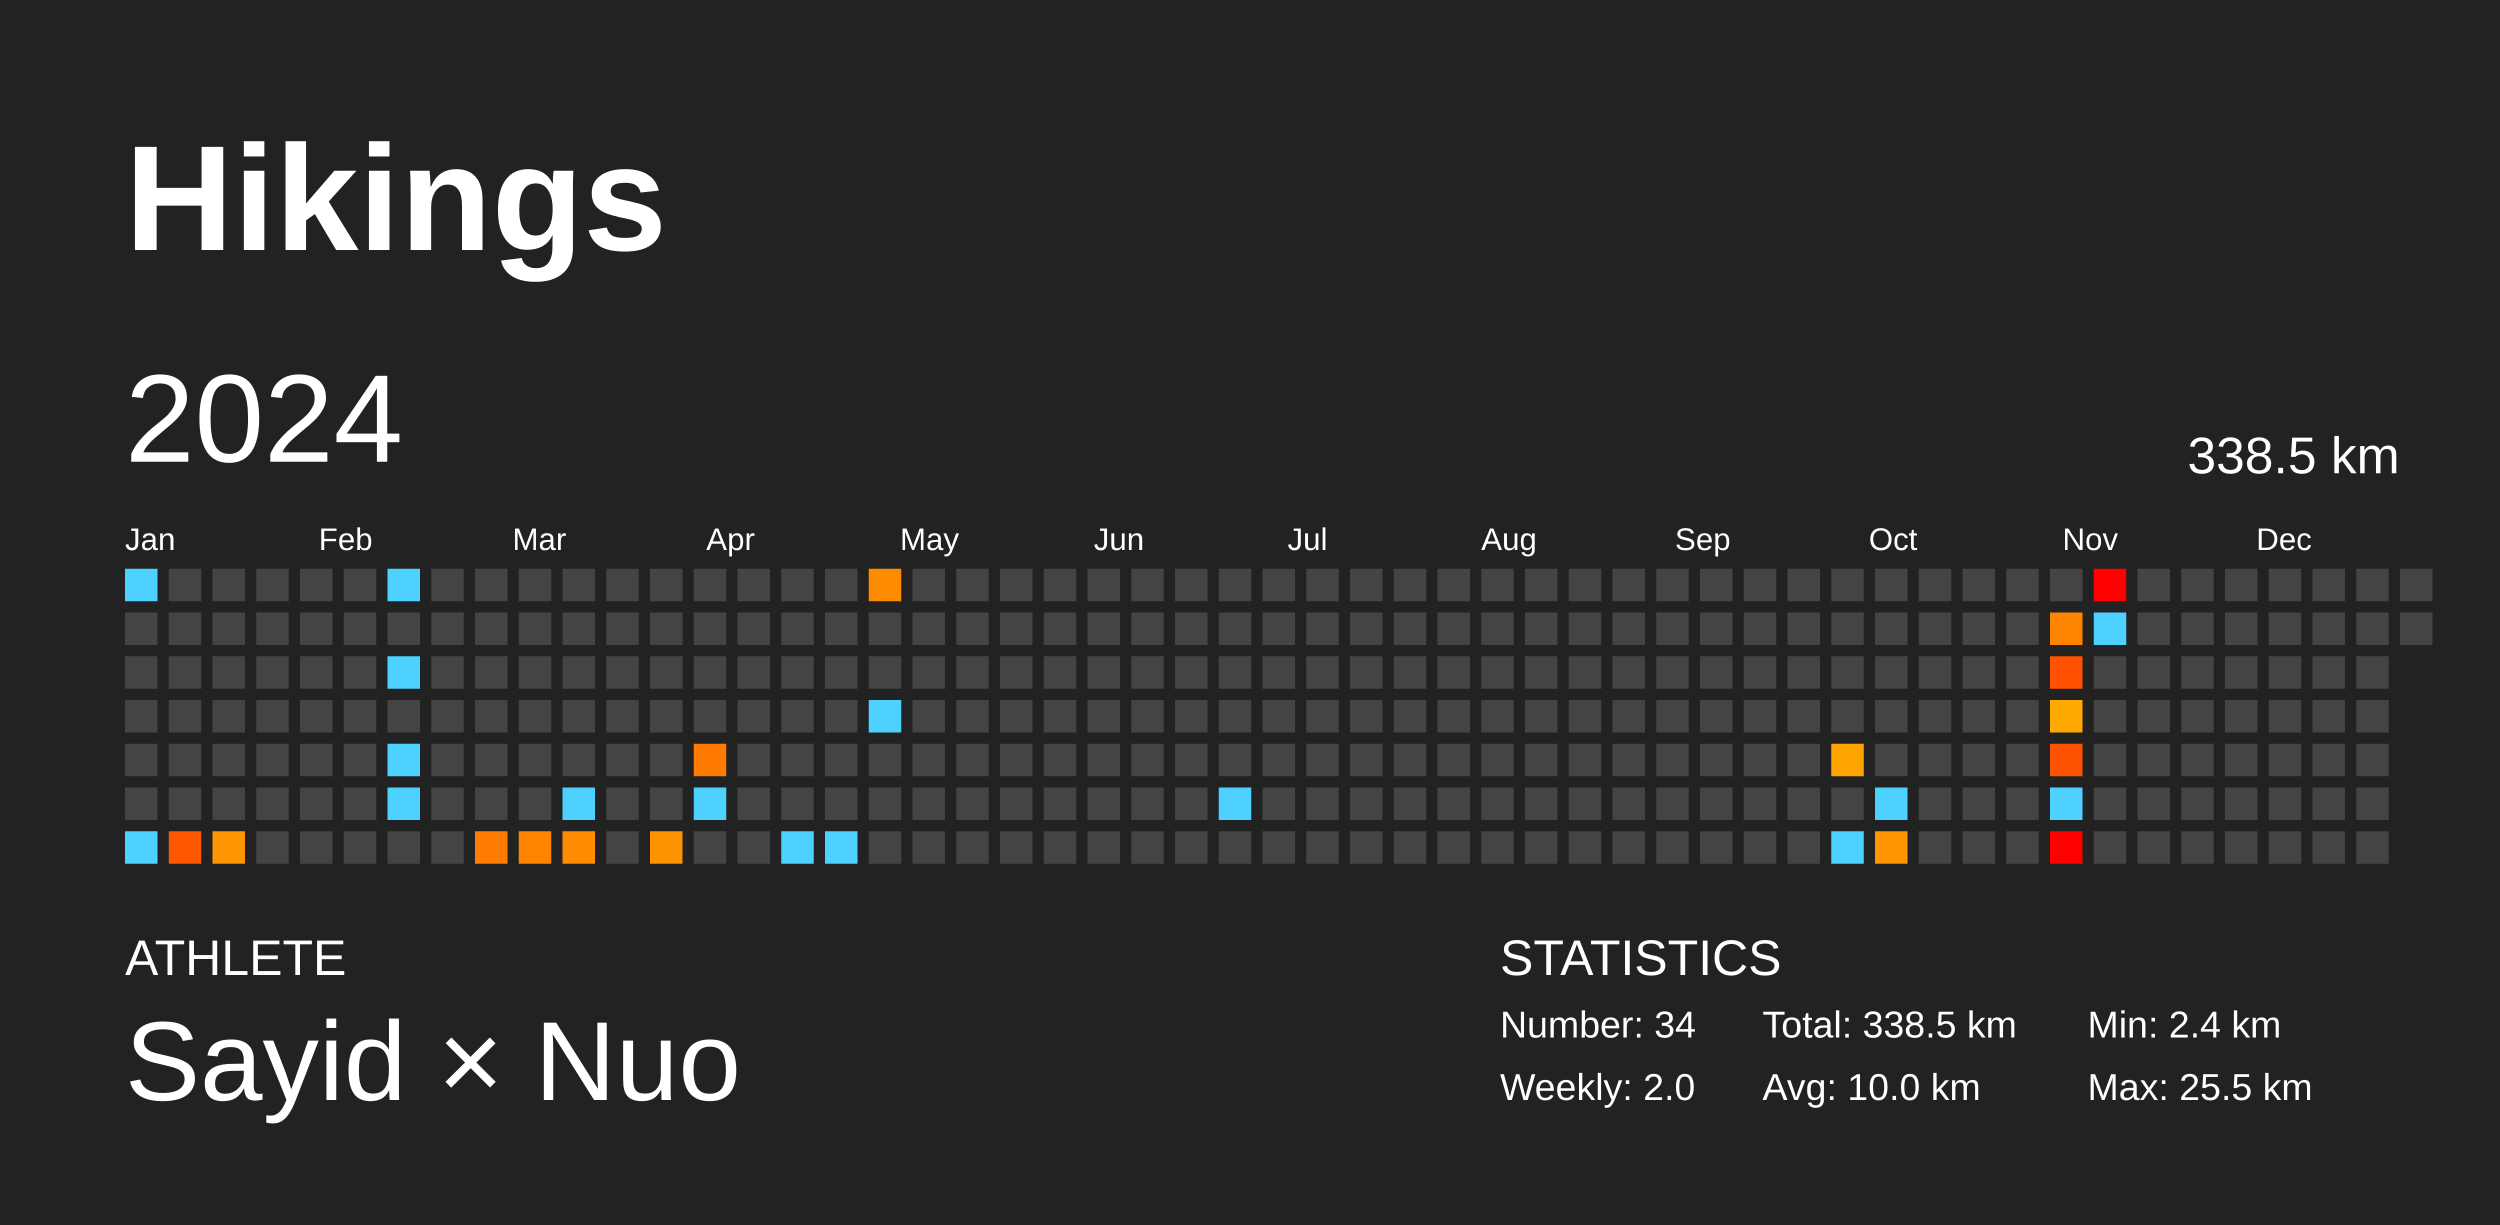
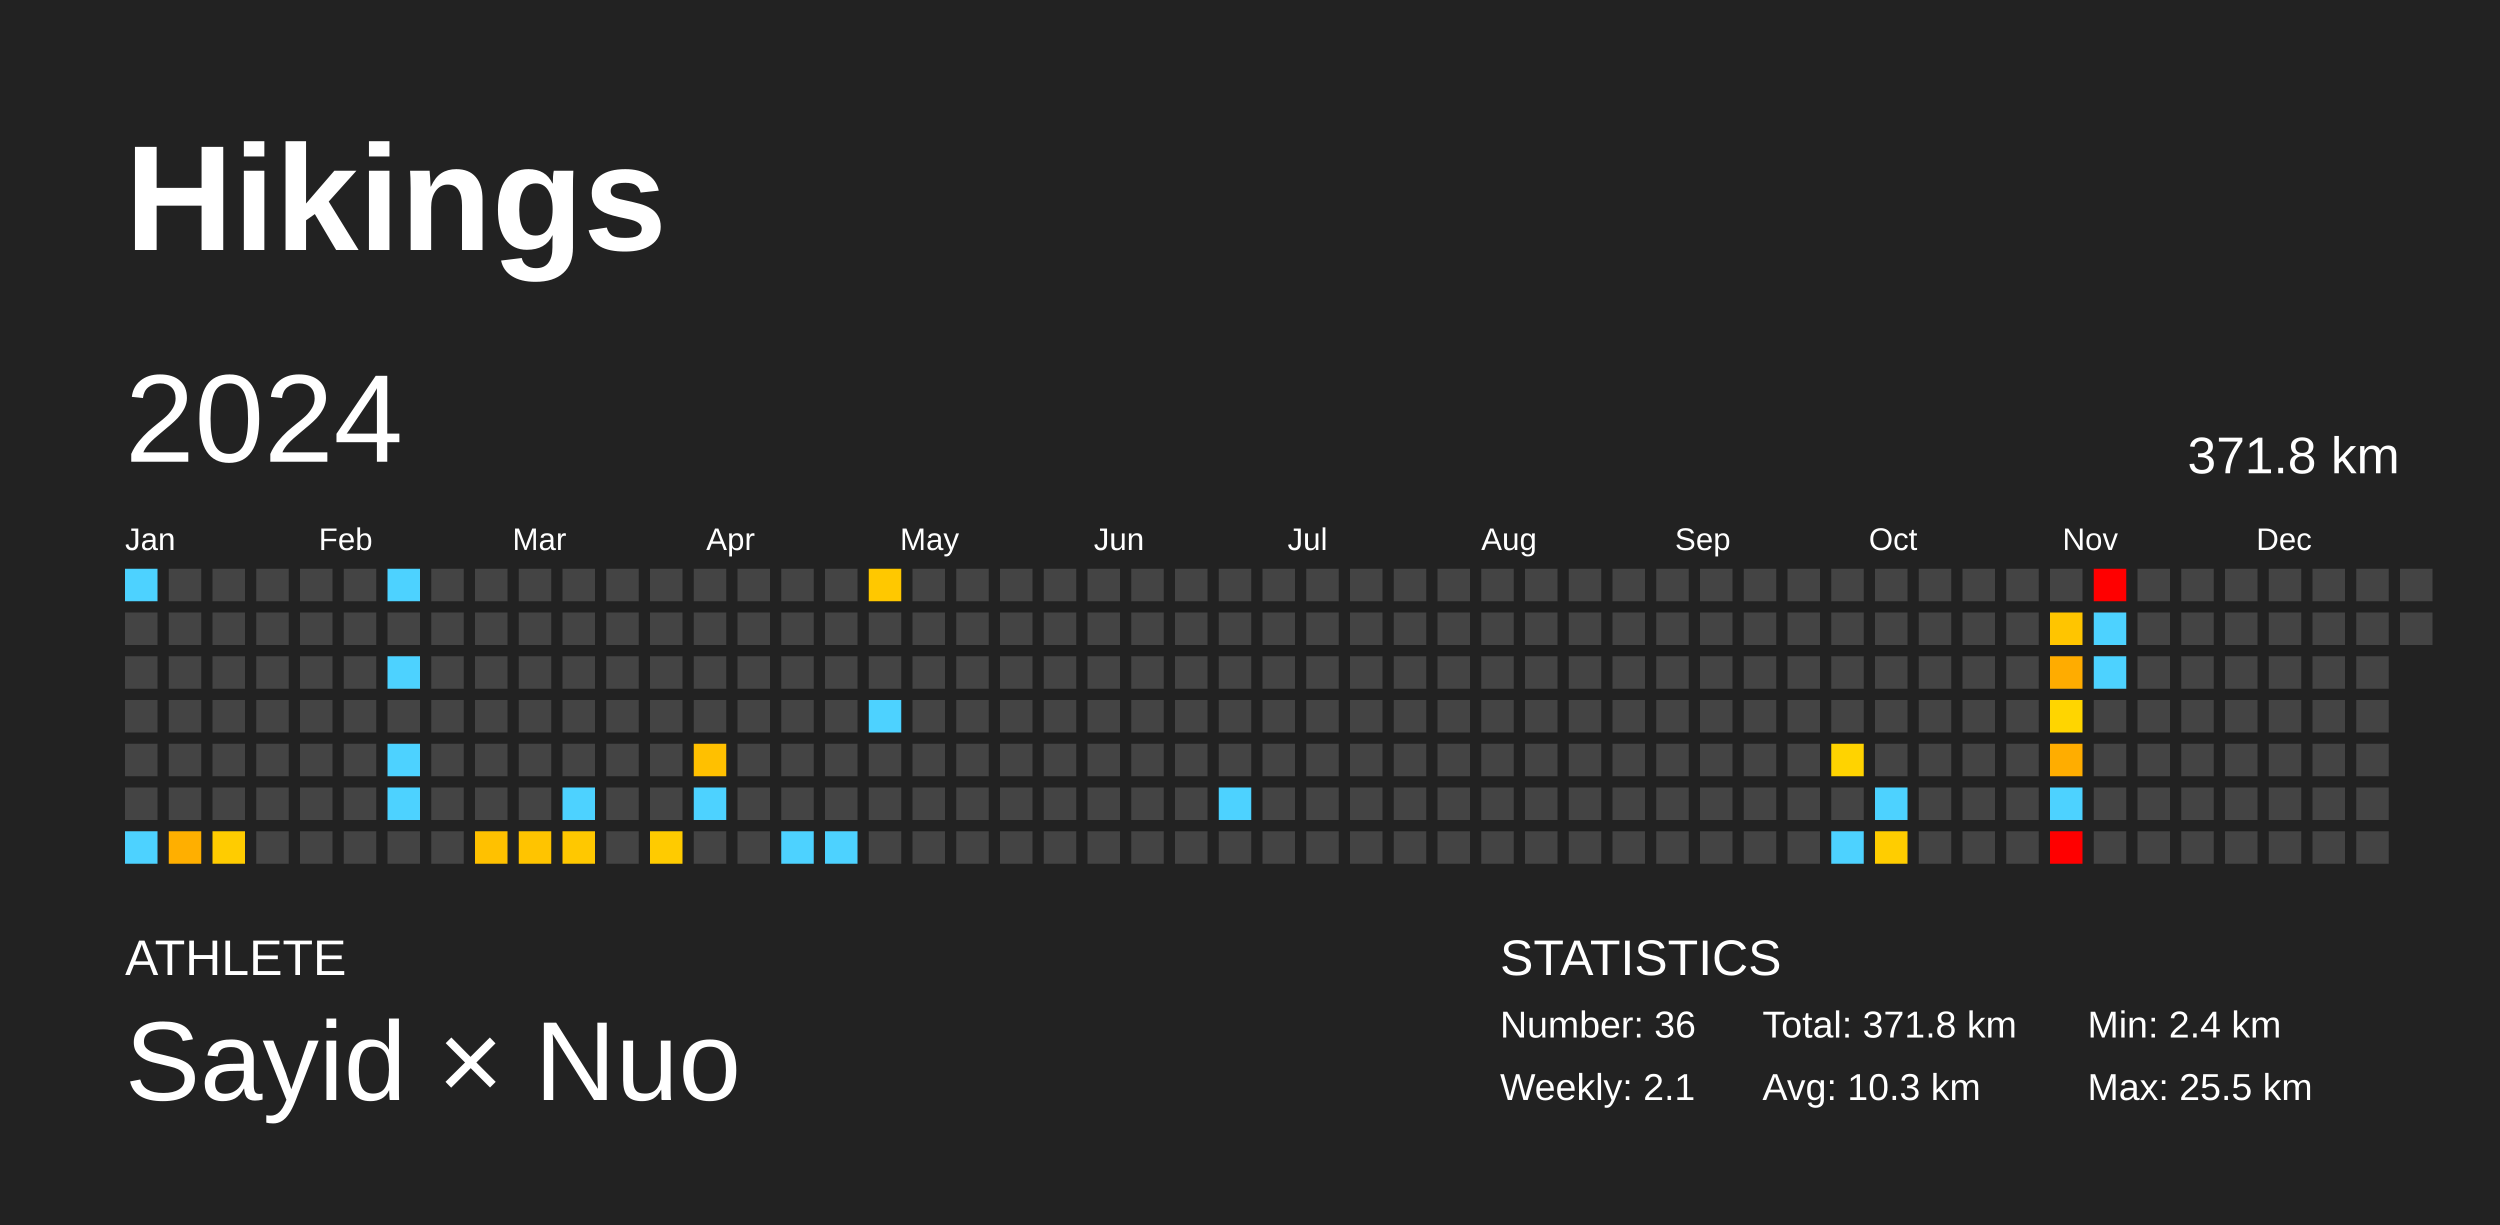
<svg xmlns="http://www.w3.org/2000/svg" baseProfile="full" height="98mm" version="1.1" viewBox="0,0,200,98" width="200mm">
  <defs />
  <rect fill="#222222" height="98" width="200" x="0" y="0" />
  <text fill="#FFFFFF" style="font-size:12px; font-family:Arial; font-weight:bold;" x="10" y="20">Hikings</text>
  <text fill="#FFFFFF" style="font-size:4px; font-family:Arial" x="10" y="78">ATHLETE</text>
  <text fill="#FFFFFF" style="font-size:9px; font-family:Arial" x="10" y="88">Sayid × Nuo</text>
  <text fill="#FFFFFF" style="font-size:4px; font-family:Arial" x="120" y="78">STATISTICS</text>
-   <text fill="#FFFFFF" style="font-size:3px; font-family:Arial" x="120" y="83">Number: 34</text>
-   <text fill="#FFFFFF" style="font-size:3px; font-family:Arial" x="120" y="88">Weekly: 2.0</text>
-   <text fill="#FFFFFF" style="font-size:3px; font-family:Arial" x="141" y="83">Total: 338.5 km</text>
-   <text fill="#FFFFFF" style="font-size:3px; font-family:Arial" x="141" y="88">Avg: 10.0 km</text>
+   <text fill="#FFFFFF" style="font-size:3px; font-family:Arial" x="120" y="83">Number: 36</text>
+   <text fill="#FFFFFF" style="font-size:3px; font-family:Arial" x="120" y="88">Weekly: 2.1</text>
+   <text fill="#FFFFFF" style="font-size:3px; font-family:Arial" x="141" y="83">Total: 371.8 km</text>
+   <text fill="#FFFFFF" style="font-size:3px; font-family:Arial" x="141" y="88">Avg: 10.3 km</text>
  <text fill="#FFFFFF" style="font-size:3px; font-family:Arial" x="167" y="83">Min: 2.4 km</text>
  <text fill="#FFFFFF" style="font-size:3px; font-family:Arial" x="167" y="88">Max: 25.5 km</text>
  <text dominant-baseline="hanging" fill="#FFFFFF" style="font-size:10.0px; font-family:Arial;" x="10" y="30">2024</text>
-   <text dominant-baseline="hanging" fill="#FFFFFF" style="font-size:4.125px; font-family:Arial;" x="175" y="35">338.5 km</text>
+   <text dominant-baseline="hanging" fill="#FFFFFF" style="font-size:4.125px; font-family:Arial;" x="175" y="35">371.8 km</text>
  <text fill="#FFFFFF" style="font-size:2.5px; font-family:Arial" x="10.0" y="44">Jan</text>
  <text fill="#FFFFFF" style="font-size:2.5px; font-family:Arial" x="25.5" y="44">Feb</text>
  <text fill="#FFFFFF" style="font-size:2.5px; font-family:Arial" x="41.0" y="44">Mar</text>
  <text fill="#FFFFFF" style="font-size:2.5px; font-family:Arial" x="56.5" y="44">Apr</text>
  <text fill="#FFFFFF" style="font-size:2.5px; font-family:Arial" x="72.0" y="44">May</text>
  <text fill="#FFFFFF" style="font-size:2.5px; font-family:Arial" x="87.5" y="44">Jun</text>
  <text fill="#FFFFFF" style="font-size:2.5px; font-family:Arial" x="103.0" y="44">Jul</text>
  <text fill="#FFFFFF" style="font-size:2.5px; font-family:Arial" x="118.5" y="44">Aug</text>
  <text fill="#FFFFFF" style="font-size:2.5px; font-family:Arial" x="134.0" y="44">Sep</text>
  <text fill="#FFFFFF" style="font-size:2.5px; font-family:Arial" x="149.5" y="44">Oct</text>
  <text fill="#FFFFFF" style="font-size:2.5px; font-family:Arial" x="165.0" y="44">Nov</text>
  <text fill="#FFFFFF" style="font-size:2.5px; font-family:Arial" x="180.5" y="44">Dec</text>
  <rect fill="#4dd2ff" height="2.6" width="2.6" x="10.0" y="45.5" />
  <rect fill="#444444" height="2.6" width="2.6" x="10.0" y="49.0" />
  <rect fill="#444444" height="2.6" width="2.6" x="10.0" y="52.5" />
  <rect fill="#444444" height="2.6" width="2.6" x="10.0" y="56.0" />
  <rect fill="#444444" height="2.6" width="2.6" x="10.0" y="59.5" />
  <rect fill="#444444" height="2.6" width="2.6" x="10.0" y="63.0" />
  <rect fill="#4dd2ff" height="2.6" width="2.6" x="10.0" y="66.5" />
  <rect fill="#444444" height="2.6" width="2.6" x="13.5" y="45.5" />
  <rect fill="#444444" height="2.6" width="2.6" x="13.5" y="49.0" />
  <rect fill="#444444" height="2.6" width="2.6" x="13.5" y="52.5" />
  <rect fill="#444444" height="2.6" width="2.6" x="13.5" y="56.0" />
  <rect fill="#444444" height="2.6" width="2.6" x="13.5" y="59.5" />
  <rect fill="#444444" height="2.6" width="2.6" x="13.5" y="63.0" />
-   <rect fill="#ff5700" height="2.6" width="2.6" x="13.5" y="66.5" />
+   <rect fill="#ffaf00" height="2.6" width="2.6" x="13.5" y="66.5" />
  <rect fill="#444444" height="2.6" width="2.6" x="17.0" y="45.5" />
  <rect fill="#444444" height="2.6" width="2.6" x="17.0" y="49.0" />
  <rect fill="#444444" height="2.6" width="2.6" x="17.0" y="52.5" />
  <rect fill="#444444" height="2.6" width="2.6" x="17.0" y="56.0" />
  <rect fill="#444444" height="2.6" width="2.6" x="17.0" y="59.5" />
  <rect fill="#444444" height="2.6" width="2.6" x="17.0" y="63.0" />
-   <rect fill="#ff9500" height="2.6" width="2.6" x="17.0" y="66.5" />
+   <rect fill="#ffcc00" height="2.6" width="2.6" x="17.0" y="66.5" />
  <rect fill="#444444" height="2.6" width="2.6" x="20.5" y="45.5" />
  <rect fill="#444444" height="2.6" width="2.6" x="20.5" y="49.0" />
  <rect fill="#444444" height="2.6" width="2.6" x="20.5" y="52.5" />
  <rect fill="#444444" height="2.6" width="2.6" x="20.5" y="56.0" />
  <rect fill="#444444" height="2.6" width="2.6" x="20.5" y="59.5" />
  <rect fill="#444444" height="2.6" width="2.6" x="20.5" y="63.0" />
  <rect fill="#444444" height="2.6" width="2.6" x="20.5" y="66.5" />
  <rect fill="#444444" height="2.6" width="2.6" x="24.0" y="45.5" />
  <rect fill="#444444" height="2.6" width="2.6" x="24.0" y="49.0" />
  <rect fill="#444444" height="2.6" width="2.6" x="24.0" y="52.5" />
  <rect fill="#444444" height="2.6" width="2.6" x="24.0" y="56.0" />
  <rect fill="#444444" height="2.6" width="2.6" x="24.0" y="59.5" />
  <rect fill="#444444" height="2.6" width="2.6" x="24.0" y="63.0" />
  <rect fill="#444444" height="2.6" width="2.6" x="24.0" y="66.5" />
  <rect fill="#444444" height="2.6" width="2.6" x="27.5" y="45.5" />
  <rect fill="#444444" height="2.6" width="2.6" x="27.5" y="49.0" />
  <rect fill="#444444" height="2.6" width="2.6" x="27.5" y="52.5" />
  <rect fill="#444444" height="2.6" width="2.6" x="27.5" y="56.0" />
  <rect fill="#444444" height="2.6" width="2.6" x="27.5" y="59.5" />
  <rect fill="#444444" height="2.6" width="2.6" x="27.5" y="63.0" />
  <rect fill="#444444" height="2.6" width="2.6" x="27.5" y="66.5" />
  <rect fill="#4dd2ff" height="2.6" width="2.6" x="31.0" y="45.5" />
  <rect fill="#444444" height="2.6" width="2.6" x="31.0" y="49.0" />
  <rect fill="#4dd2ff" height="2.6" width="2.6" x="31.0" y="52.5" />
  <rect fill="#444444" height="2.6" width="2.6" x="31.0" y="56.0" />
  <rect fill="#4dd2ff" height="2.6" width="2.6" x="31.0" y="59.5" />
  <rect fill="#4dd2ff" height="2.6" width="2.6" x="31.0" y="63.0" />
  <rect fill="#444444" height="2.6" width="2.6" x="31.0" y="66.5" />
  <rect fill="#444444" height="2.6" width="2.6" x="34.5" y="45.5" />
  <rect fill="#444444" height="2.6" width="2.6" x="34.5" y="49.0" />
  <rect fill="#444444" height="2.6" width="2.6" x="34.5" y="52.5" />
  <rect fill="#444444" height="2.6" width="2.6" x="34.5" y="56.0" />
  <rect fill="#444444" height="2.6" width="2.6" x="34.5" y="59.5" />
  <rect fill="#444444" height="2.6" width="2.6" x="34.5" y="63.0" />
  <rect fill="#444444" height="2.6" width="2.6" x="34.5" y="66.5" />
  <rect fill="#444444" height="2.6" width="2.6" x="38.0" y="45.5" />
  <rect fill="#444444" height="2.6" width="2.6" x="38.0" y="49.0" />
  <rect fill="#444444" height="2.6" width="2.6" x="38.0" y="52.5" />
  <rect fill="#444444" height="2.6" width="2.6" x="38.0" y="56.0" />
  <rect fill="#444444" height="2.6" width="2.6" x="38.0" y="59.5" />
  <rect fill="#444444" height="2.6" width="2.6" x="38.0" y="63.0" />
-   <rect fill="#ff7c00" height="2.6" width="2.6" x="38.0" y="66.5" />
+   <rect fill="#ffc100" height="2.6" width="2.6" x="38.0" y="66.5" />
  <rect fill="#444444" height="2.6" width="2.6" x="41.5" y="45.5" />
  <rect fill="#444444" height="2.6" width="2.6" x="41.5" y="49.0" />
  <rect fill="#444444" height="2.6" width="2.6" x="41.5" y="52.5" />
  <rect fill="#444444" height="2.6" width="2.6" x="41.5" y="56.0" />
  <rect fill="#444444" height="2.6" width="2.6" x="41.5" y="59.5" />
  <rect fill="#444444" height="2.6" width="2.6" x="41.5" y="63.0" />
-   <rect fill="#ff8400" height="2.6" width="2.6" x="41.5" y="66.5" />
+   <rect fill="#ffc400" height="2.6" width="2.6" x="41.5" y="66.5" />
  <rect fill="#444444" height="2.6" width="2.6" x="45.0" y="45.5" />
  <rect fill="#444444" height="2.6" width="2.6" x="45.0" y="49.0" />
  <rect fill="#444444" height="2.6" width="2.6" x="45.0" y="52.5" />
  <rect fill="#444444" height="2.6" width="2.6" x="45.0" y="56.0" />
  <rect fill="#444444" height="2.6" width="2.6" x="45.0" y="59.5" />
  <rect fill="#4dd2ff" height="2.6" width="2.6" x="45.0" y="63.0" />
-   <rect fill="#ff8c00" height="2.6" width="2.6" x="45.0" y="66.5" />
+   <rect fill="#ffc800" height="2.6" width="2.6" x="45.0" y="66.5" />
  <rect fill="#444444" height="2.6" width="2.6" x="48.5" y="45.5" />
  <rect fill="#444444" height="2.6" width="2.6" x="48.5" y="49.0" />
  <rect fill="#444444" height="2.6" width="2.6" x="48.5" y="52.5" />
  <rect fill="#444444" height="2.6" width="2.6" x="48.5" y="56.0" />
  <rect fill="#444444" height="2.6" width="2.6" x="48.5" y="59.5" />
  <rect fill="#444444" height="2.6" width="2.6" x="48.5" y="63.0" />
  <rect fill="#444444" height="2.6" width="2.6" x="48.5" y="66.5" />
  <rect fill="#444444" height="2.6" width="2.6" x="52.0" y="45.5" />
  <rect fill="#444444" height="2.6" width="2.6" x="52.0" y="49.0" />
  <rect fill="#444444" height="2.6" width="2.6" x="52.0" y="52.5" />
  <rect fill="#444444" height="2.6" width="2.6" x="52.0" y="56.0" />
  <rect fill="#444444" height="2.6" width="2.6" x="52.0" y="59.5" />
  <rect fill="#444444" height="2.6" width="2.6" x="52.0" y="63.0" />
-   <rect fill="#ff9200" height="2.6" width="2.6" x="52.0" y="66.5" />
+   <rect fill="#ffcb00" height="2.6" width="2.6" x="52.0" y="66.5" />
  <rect fill="#444444" height="2.6" width="2.6" x="55.5" y="45.5" />
  <rect fill="#444444" height="2.6" width="2.6" x="55.5" y="49.0" />
  <rect fill="#444444" height="2.6" width="2.6" x="55.5" y="52.5" />
  <rect fill="#444444" height="2.6" width="2.6" x="55.5" y="56.0" />
-   <rect fill="#ff7a00" height="2.6" width="2.6" x="55.5" y="59.5" />
+   <rect fill="#ffc000" height="2.6" width="2.6" x="55.5" y="59.5" />
  <rect fill="#4dd2ff" height="2.6" width="2.6" x="55.5" y="63.0" />
  <rect fill="#444444" height="2.6" width="2.6" x="55.5" y="66.5" />
  <rect fill="#444444" height="2.6" width="2.6" x="59.0" y="45.5" />
  <rect fill="#444444" height="2.6" width="2.6" x="59.0" y="49.0" />
  <rect fill="#444444" height="2.6" width="2.6" x="59.0" y="52.5" />
  <rect fill="#444444" height="2.6" width="2.6" x="59.0" y="56.0" />
  <rect fill="#444444" height="2.6" width="2.6" x="59.0" y="59.5" />
  <rect fill="#444444" height="2.6" width="2.6" x="59.0" y="63.0" />
  <rect fill="#444444" height="2.6" width="2.6" x="59.0" y="66.5" />
  <rect fill="#444444" height="2.6" width="2.6" x="62.5" y="45.5" />
  <rect fill="#444444" height="2.6" width="2.6" x="62.5" y="49.0" />
  <rect fill="#444444" height="2.6" width="2.6" x="62.5" y="52.5" />
  <rect fill="#444444" height="2.6" width="2.6" x="62.5" y="56.0" />
  <rect fill="#444444" height="2.6" width="2.6" x="62.5" y="59.5" />
  <rect fill="#444444" height="2.6" width="2.6" x="62.5" y="63.0" />
  <rect fill="#4dd2ff" height="2.6" width="2.6" x="62.5" y="66.5" />
  <rect fill="#444444" height="2.6" width="2.6" x="66.0" y="45.5" />
  <rect fill="#444444" height="2.6" width="2.6" x="66.0" y="49.0" />
  <rect fill="#444444" height="2.6" width="2.6" x="66.0" y="52.5" />
  <rect fill="#444444" height="2.6" width="2.6" x="66.0" y="56.0" />
  <rect fill="#444444" height="2.6" width="2.6" x="66.0" y="59.5" />
  <rect fill="#444444" height="2.6" width="2.6" x="66.0" y="63.0" />
  <rect fill="#4dd2ff" height="2.6" width="2.6" x="66.0" y="66.5" />
-   <rect fill="#ff8b00" height="2.6" width="2.6" x="69.5" y="45.5" />
+   <rect fill="#ffc800" height="2.6" width="2.6" x="69.5" y="45.5" />
  <rect fill="#444444" height="2.6" width="2.6" x="69.5" y="49.0" />
  <rect fill="#444444" height="2.6" width="2.6" x="69.5" y="52.5" />
  <rect fill="#4dd2ff" height="2.6" width="2.6" x="69.5" y="56.0" />
  <rect fill="#444444" height="2.6" width="2.6" x="69.5" y="59.5" />
  <rect fill="#444444" height="2.6" width="2.6" x="69.5" y="63.0" />
  <rect fill="#444444" height="2.6" width="2.6" x="69.5" y="66.5" />
  <rect fill="#444444" height="2.6" width="2.6" x="73.0" y="45.5" />
  <rect fill="#444444" height="2.6" width="2.6" x="73.0" y="49.0" />
  <rect fill="#444444" height="2.6" width="2.6" x="73.0" y="52.5" />
  <rect fill="#444444" height="2.6" width="2.6" x="73.0" y="56.0" />
  <rect fill="#444444" height="2.6" width="2.6" x="73.0" y="59.5" />
  <rect fill="#444444" height="2.6" width="2.6" x="73.0" y="63.0" />
  <rect fill="#444444" height="2.6" width="2.6" x="73.0" y="66.5" />
  <rect fill="#444444" height="2.6" width="2.6" x="76.5" y="45.5" />
  <rect fill="#444444" height="2.6" width="2.6" x="76.5" y="49.0" />
  <rect fill="#444444" height="2.6" width="2.6" x="76.5" y="52.5" />
  <rect fill="#444444" height="2.6" width="2.6" x="76.5" y="56.0" />
  <rect fill="#444444" height="2.6" width="2.6" x="76.5" y="59.5" />
  <rect fill="#444444" height="2.6" width="2.6" x="76.5" y="63.0" />
  <rect fill="#444444" height="2.6" width="2.6" x="76.5" y="66.5" />
  <rect fill="#444444" height="2.6" width="2.6" x="80.0" y="45.5" />
  <rect fill="#444444" height="2.6" width="2.6" x="80.0" y="49.0" />
  <rect fill="#444444" height="2.6" width="2.6" x="80.0" y="52.5" />
  <rect fill="#444444" height="2.6" width="2.6" x="80.0" y="56.0" />
  <rect fill="#444444" height="2.6" width="2.6" x="80.0" y="59.5" />
  <rect fill="#444444" height="2.6" width="2.6" x="80.0" y="63.0" />
  <rect fill="#444444" height="2.6" width="2.6" x="80.0" y="66.5" />
  <rect fill="#444444" height="2.6" width="2.6" x="83.5" y="45.5" />
  <rect fill="#444444" height="2.6" width="2.6" x="83.5" y="49.0" />
  <rect fill="#444444" height="2.6" width="2.6" x="83.5" y="52.5" />
  <rect fill="#444444" height="2.6" width="2.6" x="83.5" y="56.0" />
  <rect fill="#444444" height="2.6" width="2.6" x="83.5" y="59.5" />
  <rect fill="#444444" height="2.6" width="2.6" x="83.5" y="63.0" />
  <rect fill="#444444" height="2.6" width="2.6" x="83.5" y="66.5" />
  <rect fill="#444444" height="2.6" width="2.6" x="87.0" y="45.5" />
  <rect fill="#444444" height="2.6" width="2.6" x="87.0" y="49.0" />
  <rect fill="#444444" height="2.6" width="2.6" x="87.0" y="52.5" />
  <rect fill="#444444" height="2.6" width="2.6" x="87.0" y="56.0" />
  <rect fill="#444444" height="2.6" width="2.6" x="87.0" y="59.5" />
  <rect fill="#444444" height="2.6" width="2.6" x="87.0" y="63.0" />
  <rect fill="#444444" height="2.6" width="2.6" x="87.0" y="66.5" />
  <rect fill="#444444" height="2.6" width="2.6" x="90.5" y="45.5" />
  <rect fill="#444444" height="2.6" width="2.6" x="90.5" y="49.0" />
  <rect fill="#444444" height="2.6" width="2.6" x="90.5" y="52.5" />
  <rect fill="#444444" height="2.6" width="2.6" x="90.5" y="56.0" />
  <rect fill="#444444" height="2.6" width="2.6" x="90.5" y="59.5" />
  <rect fill="#444444" height="2.6" width="2.6" x="90.5" y="63.0" />
  <rect fill="#444444" height="2.6" width="2.6" x="90.5" y="66.5" />
  <rect fill="#444444" height="2.6" width="2.6" x="94.0" y="45.5" />
  <rect fill="#444444" height="2.6" width="2.6" x="94.0" y="49.0" />
  <rect fill="#444444" height="2.6" width="2.6" x="94.0" y="52.5" />
  <rect fill="#444444" height="2.6" width="2.6" x="94.0" y="56.0" />
  <rect fill="#444444" height="2.6" width="2.6" x="94.0" y="59.5" />
  <rect fill="#444444" height="2.6" width="2.6" x="94.0" y="63.0" />
  <rect fill="#444444" height="2.6" width="2.6" x="94.0" y="66.5" />
  <rect fill="#444444" height="2.6" width="2.6" x="97.5" y="45.5" />
  <rect fill="#444444" height="2.6" width="2.6" x="97.5" y="49.0" />
  <rect fill="#444444" height="2.6" width="2.6" x="97.5" y="52.5" />
  <rect fill="#444444" height="2.6" width="2.6" x="97.5" y="56.0" />
  <rect fill="#444444" height="2.6" width="2.6" x="97.5" y="59.5" />
  <rect fill="#4dd2ff" height="2.6" width="2.6" x="97.5" y="63.0" />
  <rect fill="#444444" height="2.6" width="2.6" x="97.5" y="66.5" />
  <rect fill="#444444" height="2.6" width="2.6" x="101.0" y="45.5" />
  <rect fill="#444444" height="2.6" width="2.6" x="101.0" y="49.0" />
  <rect fill="#444444" height="2.6" width="2.6" x="101.0" y="52.5" />
  <rect fill="#444444" height="2.6" width="2.6" x="101.0" y="56.0" />
  <rect fill="#444444" height="2.6" width="2.6" x="101.0" y="59.5" />
  <rect fill="#444444" height="2.6" width="2.6" x="101.0" y="63.0" />
  <rect fill="#444444" height="2.6" width="2.6" x="101.0" y="66.5" />
  <rect fill="#444444" height="2.6" width="2.6" x="104.5" y="45.5" />
  <rect fill="#444444" height="2.6" width="2.6" x="104.5" y="49.0" />
  <rect fill="#444444" height="2.6" width="2.6" x="104.5" y="52.5" />
  <rect fill="#444444" height="2.6" width="2.6" x="104.5" y="56.0" />
  <rect fill="#444444" height="2.6" width="2.6" x="104.5" y="59.5" />
  <rect fill="#444444" height="2.6" width="2.6" x="104.5" y="63.0" />
  <rect fill="#444444" height="2.6" width="2.6" x="104.5" y="66.5" />
  <rect fill="#444444" height="2.6" width="2.6" x="108.0" y="45.5" />
  <rect fill="#444444" height="2.6" width="2.6" x="108.0" y="49.0" />
  <rect fill="#444444" height="2.6" width="2.6" x="108.0" y="52.5" />
  <rect fill="#444444" height="2.6" width="2.6" x="108.0" y="56.0" />
  <rect fill="#444444" height="2.6" width="2.6" x="108.0" y="59.5" />
  <rect fill="#444444" height="2.6" width="2.6" x="108.0" y="63.0" />
  <rect fill="#444444" height="2.6" width="2.6" x="108.0" y="66.5" />
  <rect fill="#444444" height="2.6" width="2.6" x="111.5" y="45.5" />
  <rect fill="#444444" height="2.6" width="2.6" x="111.5" y="49.0" />
  <rect fill="#444444" height="2.6" width="2.6" x="111.5" y="52.5" />
  <rect fill="#444444" height="2.6" width="2.6" x="111.5" y="56.0" />
  <rect fill="#444444" height="2.6" width="2.6" x="111.5" y="59.5" />
  <rect fill="#444444" height="2.6" width="2.6" x="111.5" y="63.0" />
  <rect fill="#444444" height="2.6" width="2.6" x="111.5" y="66.5" />
  <rect fill="#444444" height="2.6" width="2.6" x="115.0" y="45.5" />
  <rect fill="#444444" height="2.6" width="2.6" x="115.0" y="49.0" />
  <rect fill="#444444" height="2.6" width="2.6" x="115.0" y="52.5" />
  <rect fill="#444444" height="2.6" width="2.6" x="115.0" y="56.0" />
  <rect fill="#444444" height="2.6" width="2.6" x="115.0" y="59.5" />
  <rect fill="#444444" height="2.6" width="2.6" x="115.0" y="63.0" />
  <rect fill="#444444" height="2.6" width="2.6" x="115.0" y="66.5" />
  <rect fill="#444444" height="2.6" width="2.6" x="118.5" y="45.5" />
  <rect fill="#444444" height="2.6" width="2.6" x="118.5" y="49.0" />
  <rect fill="#444444" height="2.6" width="2.6" x="118.5" y="52.5" />
  <rect fill="#444444" height="2.6" width="2.6" x="118.5" y="56.0" />
  <rect fill="#444444" height="2.6" width="2.6" x="118.5" y="59.5" />
  <rect fill="#444444" height="2.6" width="2.6" x="118.5" y="63.0" />
  <rect fill="#444444" height="2.6" width="2.6" x="118.5" y="66.5" />
  <rect fill="#444444" height="2.6" width="2.6" x="122.0" y="45.5" />
  <rect fill="#444444" height="2.6" width="2.6" x="122.0" y="49.0" />
  <rect fill="#444444" height="2.6" width="2.6" x="122.0" y="52.5" />
  <rect fill="#444444" height="2.6" width="2.6" x="122.0" y="56.0" />
  <rect fill="#444444" height="2.6" width="2.6" x="122.0" y="59.5" />
  <rect fill="#444444" height="2.6" width="2.6" x="122.0" y="63.0" />
  <rect fill="#444444" height="2.6" width="2.6" x="122.0" y="66.5" />
  <rect fill="#444444" height="2.6" width="2.6" x="125.5" y="45.5" />
  <rect fill="#444444" height="2.6" width="2.6" x="125.5" y="49.0" />
  <rect fill="#444444" height="2.6" width="2.6" x="125.5" y="52.5" />
  <rect fill="#444444" height="2.6" width="2.6" x="125.5" y="56.0" />
  <rect fill="#444444" height="2.6" width="2.6" x="125.5" y="59.5" />
  <rect fill="#444444" height="2.6" width="2.6" x="125.5" y="63.0" />
  <rect fill="#444444" height="2.6" width="2.6" x="125.5" y="66.5" />
  <rect fill="#444444" height="2.6" width="2.6" x="129.0" y="45.5" />
  <rect fill="#444444" height="2.6" width="2.6" x="129.0" y="49.0" />
  <rect fill="#444444" height="2.6" width="2.6" x="129.0" y="52.5" />
  <rect fill="#444444" height="2.6" width="2.6" x="129.0" y="56.0" />
  <rect fill="#444444" height="2.6" width="2.6" x="129.0" y="59.5" />
  <rect fill="#444444" height="2.6" width="2.6" x="129.0" y="63.0" />
  <rect fill="#444444" height="2.6" width="2.6" x="129.0" y="66.5" />
  <rect fill="#444444" height="2.6" width="2.6" x="132.5" y="45.5" />
  <rect fill="#444444" height="2.6" width="2.6" x="132.5" y="49.0" />
  <rect fill="#444444" height="2.6" width="2.6" x="132.5" y="52.5" />
  <rect fill="#444444" height="2.6" width="2.6" x="132.5" y="56.0" />
  <rect fill="#444444" height="2.6" width="2.6" x="132.5" y="59.5" />
  <rect fill="#444444" height="2.6" width="2.6" x="132.5" y="63.0" />
  <rect fill="#444444" height="2.6" width="2.6" x="132.5" y="66.5" />
  <rect fill="#444444" height="2.6" width="2.6" x="136.0" y="45.5" />
  <rect fill="#444444" height="2.6" width="2.6" x="136.0" y="49.0" />
  <rect fill="#444444" height="2.6" width="2.6" x="136.0" y="52.5" />
  <rect fill="#444444" height="2.6" width="2.6" x="136.0" y="56.0" />
  <rect fill="#444444" height="2.6" width="2.6" x="136.0" y="59.5" />
  <rect fill="#444444" height="2.6" width="2.6" x="136.0" y="63.0" />
  <rect fill="#444444" height="2.6" width="2.6" x="136.0" y="66.5" />
  <rect fill="#444444" height="2.6" width="2.6" x="139.5" y="45.5" />
  <rect fill="#444444" height="2.6" width="2.6" x="139.5" y="49.0" />
  <rect fill="#444444" height="2.6" width="2.6" x="139.5" y="52.5" />
  <rect fill="#444444" height="2.6" width="2.6" x="139.5" y="56.0" />
  <rect fill="#444444" height="2.6" width="2.6" x="139.5" y="59.5" />
  <rect fill="#444444" height="2.6" width="2.6" x="139.5" y="63.0" />
  <rect fill="#444444" height="2.6" width="2.6" x="139.5" y="66.5" />
  <rect fill="#444444" height="2.6" width="2.6" x="143.0" y="45.5" />
  <rect fill="#444444" height="2.6" width="2.6" x="143.0" y="49.0" />
  <rect fill="#444444" height="2.6" width="2.6" x="143.0" y="52.5" />
  <rect fill="#444444" height="2.6" width="2.6" x="143.0" y="56.0" />
  <rect fill="#444444" height="2.6" width="2.6" x="143.0" y="59.5" />
  <rect fill="#444444" height="2.6" width="2.6" x="143.0" y="63.0" />
  <rect fill="#444444" height="2.6" width="2.6" x="143.0" y="66.5" />
  <rect fill="#444444" height="2.6" width="2.6" x="146.5" y="45.5" />
  <rect fill="#444444" height="2.6" width="2.6" x="146.5" y="49.0" />
  <rect fill="#444444" height="2.6" width="2.6" x="146.5" y="52.5" />
  <rect fill="#444444" height="2.6" width="2.6" x="146.5" y="56.0" />
-   <rect fill="#ffa300" height="2.6" width="2.6" x="146.5" y="59.5" />
+   <rect fill="#ffd300" height="2.6" width="2.6" x="146.5" y="59.5" />
  <rect fill="#444444" height="2.6" width="2.6" x="146.5" y="63.0" />
  <rect fill="#4dd2ff" height="2.6" width="2.6" x="146.5" y="66.5" />
  <rect fill="#444444" height="2.6" width="2.6" x="150.0" y="45.5" />
  <rect fill="#444444" height="2.6" width="2.6" x="150.0" y="49.0" />
  <rect fill="#444444" height="2.6" width="2.6" x="150.0" y="52.5" />
  <rect fill="#444444" height="2.6" width="2.6" x="150.0" y="56.0" />
  <rect fill="#444444" height="2.6" width="2.6" x="150.0" y="59.5" />
  <rect fill="#4dd2ff" height="2.6" width="2.6" x="150.0" y="63.0" />
-   <rect fill="#ff9500" height="2.6" width="2.6" x="150.0" y="66.5" />
+   <rect fill="#ffcd00" height="2.6" width="2.6" x="150.0" y="66.5" />
  <rect fill="#444444" height="2.6" width="2.6" x="153.5" y="45.5" />
  <rect fill="#444444" height="2.6" width="2.6" x="153.5" y="49.0" />
  <rect fill="#444444" height="2.6" width="2.6" x="153.5" y="52.5" />
  <rect fill="#444444" height="2.6" width="2.6" x="153.5" y="56.0" />
  <rect fill="#444444" height="2.6" width="2.6" x="153.5" y="59.5" />
  <rect fill="#444444" height="2.6" width="2.6" x="153.5" y="63.0" />
  <rect fill="#444444" height="2.6" width="2.6" x="153.5" y="66.5" />
  <rect fill="#444444" height="2.6" width="2.6" x="157.0" y="45.5" />
  <rect fill="#444444" height="2.6" width="2.6" x="157.0" y="49.0" />
  <rect fill="#444444" height="2.6" width="2.6" x="157.0" y="52.5" />
  <rect fill="#444444" height="2.6" width="2.6" x="157.0" y="56.0" />
  <rect fill="#444444" height="2.6" width="2.6" x="157.0" y="59.5" />
  <rect fill="#444444" height="2.6" width="2.6" x="157.0" y="63.0" />
  <rect fill="#444444" height="2.6" width="2.6" x="157.0" y="66.5" />
  <rect fill="#444444" height="2.6" width="2.6" x="160.5" y="45.5" />
  <rect fill="#444444" height="2.6" width="2.6" x="160.5" y="49.0" />
  <rect fill="#444444" height="2.6" width="2.6" x="160.5" y="52.5" />
  <rect fill="#444444" height="2.6" width="2.6" x="160.5" y="56.0" />
  <rect fill="#444444" height="2.6" width="2.6" x="160.5" y="59.5" />
  <rect fill="#444444" height="2.6" width="2.6" x="160.5" y="63.0" />
  <rect fill="#444444" height="2.6" width="2.6" x="160.5" y="66.5" />
  <rect fill="#444444" height="2.6" width="2.6" x="164.0" y="45.5" />
-   <rect fill="#ff8500" height="2.6" width="2.6" x="164.0" y="49.0" />
-   <rect fill="#ff5100" height="2.6" width="2.6" x="164.0" y="52.5" />
-   <rect fill="#ffa800" height="2.6" width="2.6" x="164.0" y="56.0" />
-   <rect fill="#ff5200" height="2.6" width="2.6" x="164.0" y="59.5" />
+   <rect fill="#ffc500" height="2.6" width="2.6" x="164.0" y="49.0" />
+   <rect fill="#ffac00" height="2.6" width="2.6" x="164.0" y="52.5" />
+   <rect fill="#ffd500" height="2.6" width="2.6" x="164.0" y="56.0" />
+   <rect fill="#ffad00" height="2.6" width="2.6" x="164.0" y="59.5" />
  <rect fill="#4dd2ff" height="2.6" width="2.6" x="164.0" y="63.0" />
  <rect fill="red" height="2.6" width="2.6" x="164.0" y="66.5" />
  <rect fill="red" height="2.6" width="2.6" x="167.5" y="45.5" />
  <rect fill="#4dd2ff" height="2.6" width="2.6" x="167.5" y="49.0" />
-   <rect fill="#444444" height="2.6" width="2.6" x="167.5" y="52.5" />
+   <rect fill="#4dd2ff" height="2.6" width="2.6" x="167.5" y="52.5" />
  <rect fill="#444444" height="2.6" width="2.6" x="167.5" y="56.0" />
  <rect fill="#444444" height="2.6" width="2.6" x="167.5" y="59.5" />
  <rect fill="#444444" height="2.6" width="2.6" x="167.5" y="63.0" />
  <rect fill="#444444" height="2.6" width="2.6" x="167.5" y="66.5" />
  <rect fill="#444444" height="2.6" width="2.6" x="171.0" y="45.5" />
  <rect fill="#444444" height="2.6" width="2.6" x="171.0" y="49.0" />
  <rect fill="#444444" height="2.6" width="2.6" x="171.0" y="52.5" />
  <rect fill="#444444" height="2.6" width="2.6" x="171.0" y="56.0" />
  <rect fill="#444444" height="2.6" width="2.6" x="171.0" y="59.5" />
  <rect fill="#444444" height="2.6" width="2.6" x="171.0" y="63.0" />
  <rect fill="#444444" height="2.6" width="2.6" x="171.0" y="66.5" />
  <rect fill="#444444" height="2.6" width="2.6" x="174.5" y="45.5" />
  <rect fill="#444444" height="2.6" width="2.6" x="174.5" y="49.0" />
  <rect fill="#444444" height="2.6" width="2.6" x="174.5" y="52.5" />
  <rect fill="#444444" height="2.6" width="2.6" x="174.5" y="56.0" />
  <rect fill="#444444" height="2.6" width="2.6" x="174.5" y="59.5" />
  <rect fill="#444444" height="2.6" width="2.6" x="174.5" y="63.0" />
  <rect fill="#444444" height="2.6" width="2.6" x="174.5" y="66.5" />
  <rect fill="#444444" height="2.6" width="2.6" x="178.0" y="45.5" />
  <rect fill="#444444" height="2.6" width="2.6" x="178.0" y="49.0" />
  <rect fill="#444444" height="2.6" width="2.6" x="178.0" y="52.5" />
  <rect fill="#444444" height="2.6" width="2.6" x="178.0" y="56.0" />
  <rect fill="#444444" height="2.6" width="2.6" x="178.0" y="59.5" />
  <rect fill="#444444" height="2.6" width="2.6" x="178.0" y="63.0" />
  <rect fill="#444444" height="2.6" width="2.6" x="178.0" y="66.5" />
  <rect fill="#444444" height="2.6" width="2.6" x="181.5" y="45.5" />
  <rect fill="#444444" height="2.6" width="2.6" x="181.5" y="49.0" />
  <rect fill="#444444" height="2.6" width="2.6" x="181.5" y="52.5" />
  <rect fill="#444444" height="2.6" width="2.6" x="181.5" y="56.0" />
  <rect fill="#444444" height="2.6" width="2.6" x="181.5" y="59.5" />
  <rect fill="#444444" height="2.6" width="2.6" x="181.5" y="63.0" />
  <rect fill="#444444" height="2.6" width="2.6" x="181.5" y="66.5" />
  <rect fill="#444444" height="2.6" width="2.6" x="185.0" y="45.5" />
  <rect fill="#444444" height="2.6" width="2.6" x="185.0" y="49.0" />
  <rect fill="#444444" height="2.6" width="2.6" x="185.0" y="52.5" />
  <rect fill="#444444" height="2.6" width="2.6" x="185.0" y="56.0" />
  <rect fill="#444444" height="2.6" width="2.6" x="185.0" y="59.5" />
  <rect fill="#444444" height="2.6" width="2.6" x="185.0" y="63.0" />
  <rect fill="#444444" height="2.6" width="2.6" x="185.0" y="66.5" />
  <rect fill="#444444" height="2.6" width="2.6" x="188.5" y="45.5" />
  <rect fill="#444444" height="2.6" width="2.6" x="188.5" y="49.0" />
  <rect fill="#444444" height="2.6" width="2.6" x="188.5" y="52.5" />
  <rect fill="#444444" height="2.6" width="2.6" x="188.5" y="56.0" />
  <rect fill="#444444" height="2.6" width="2.6" x="188.5" y="59.5" />
  <rect fill="#444444" height="2.6" width="2.6" x="188.5" y="63.0" />
  <rect fill="#444444" height="2.6" width="2.6" x="188.5" y="66.5" />
  <rect fill="#444444" height="2.6" width="2.6" x="192.0" y="45.5" />
  <rect fill="#444444" height="2.6" width="2.6" x="192.0" y="49.0" />
</svg>
